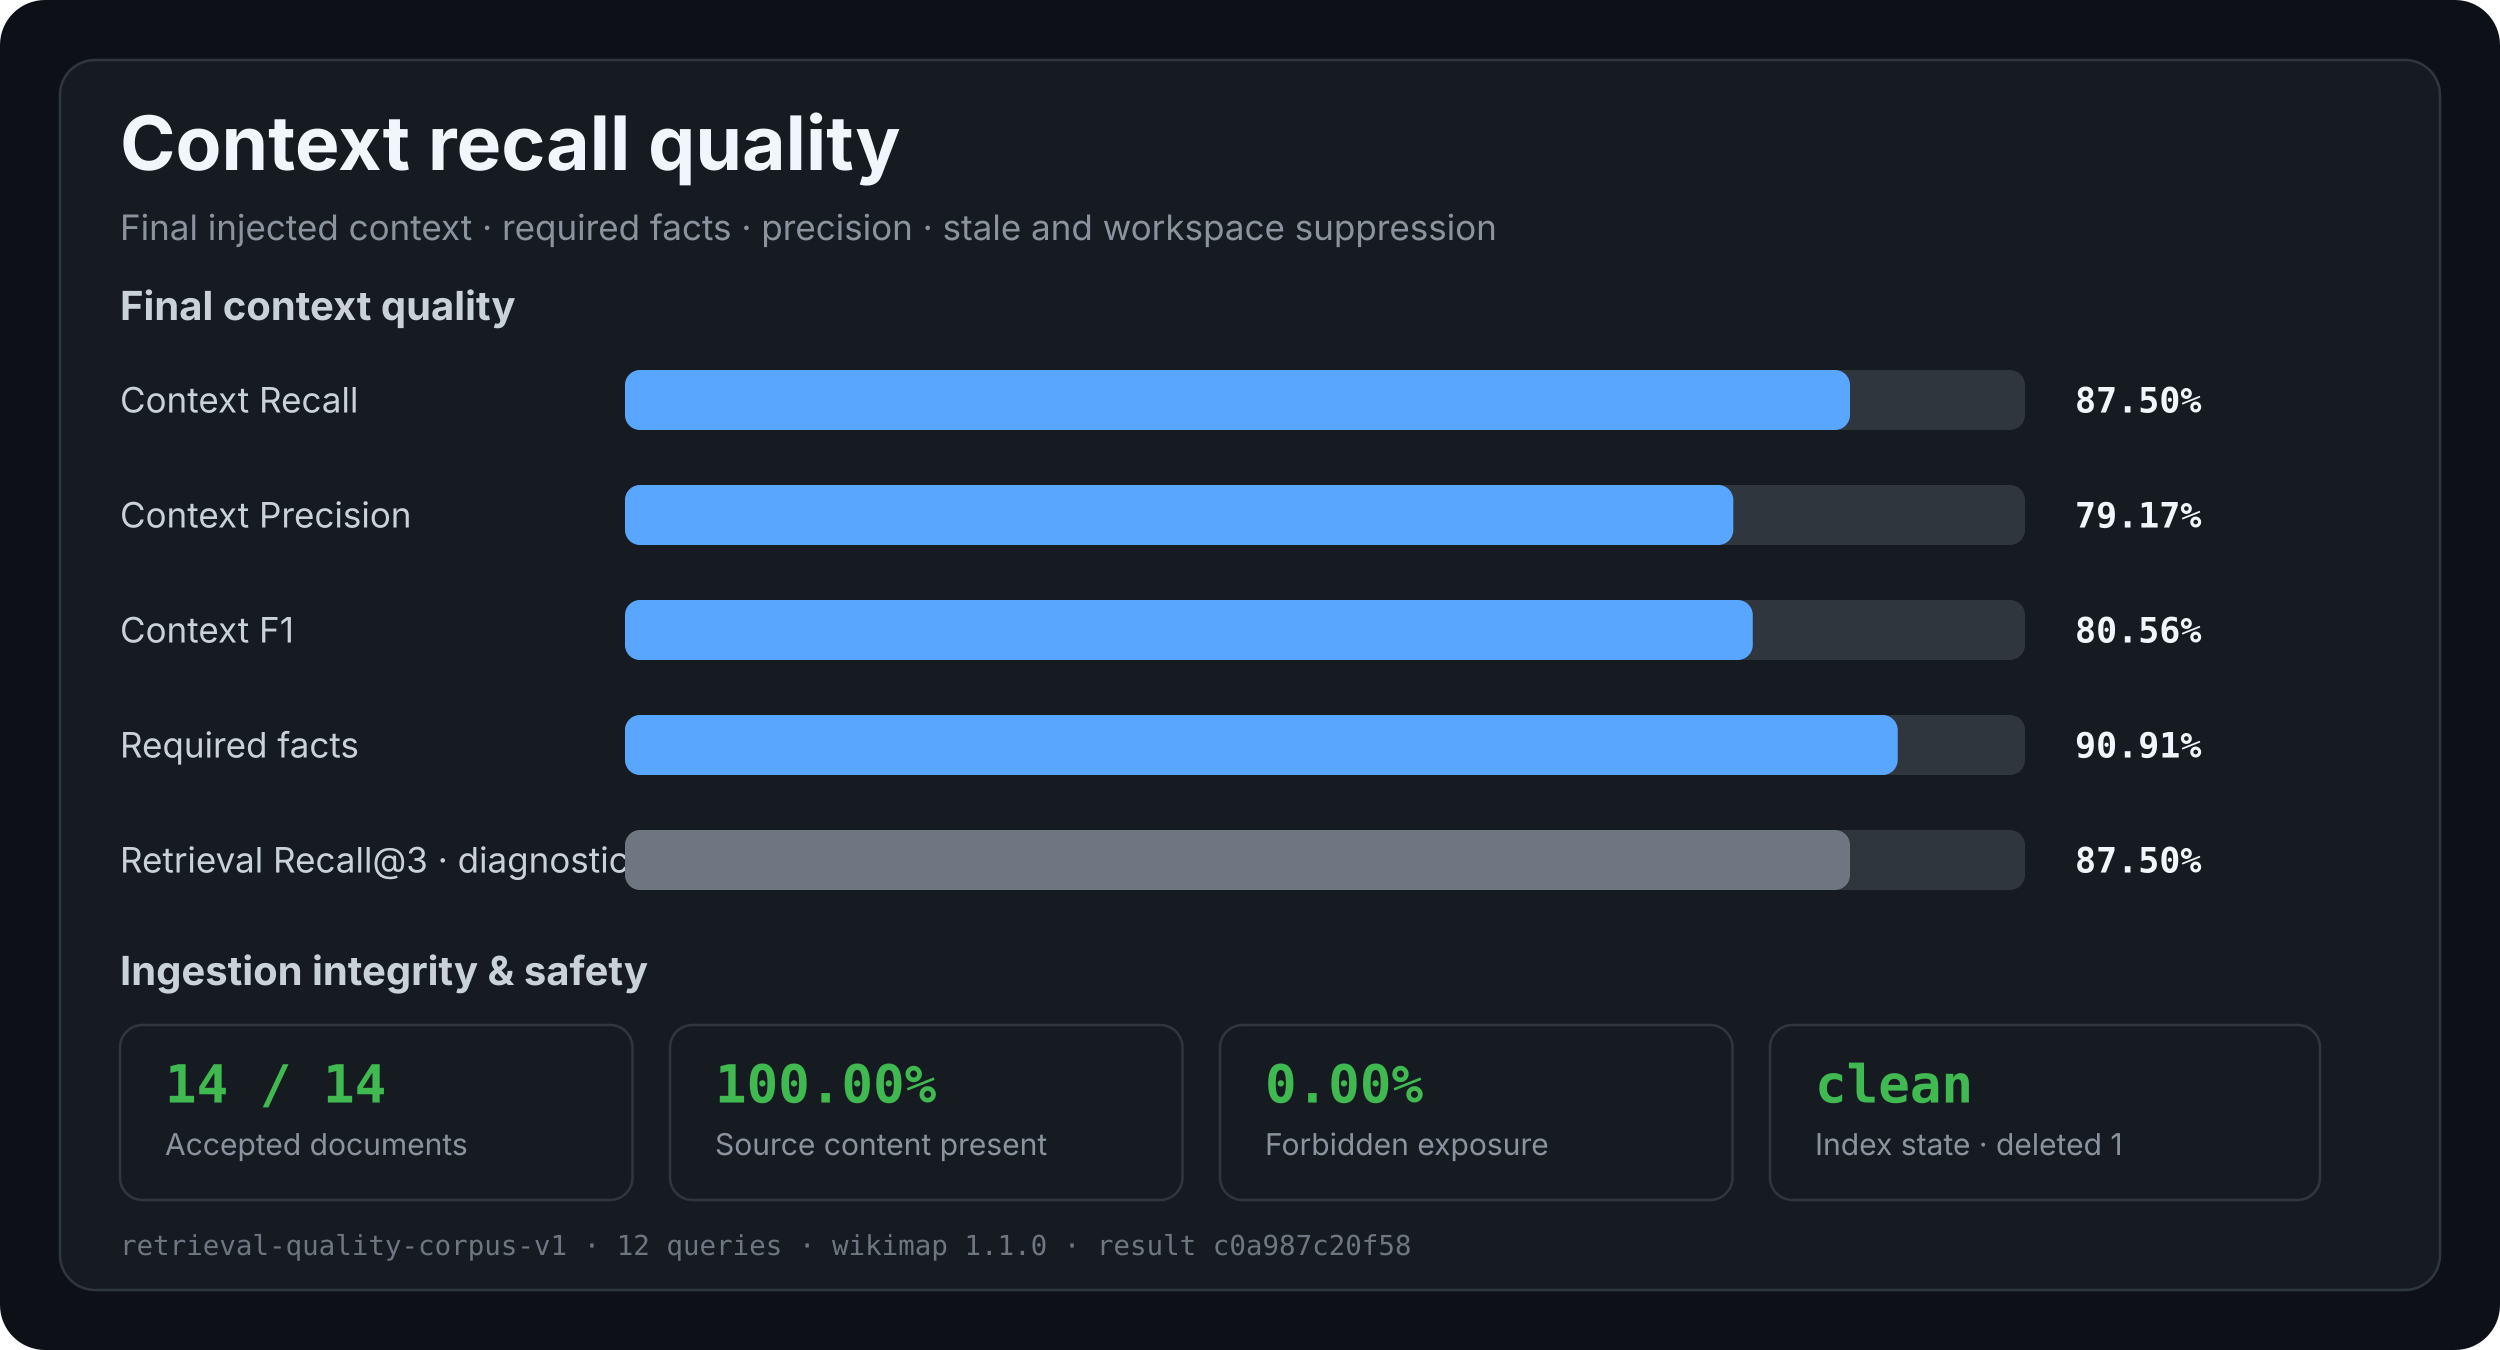
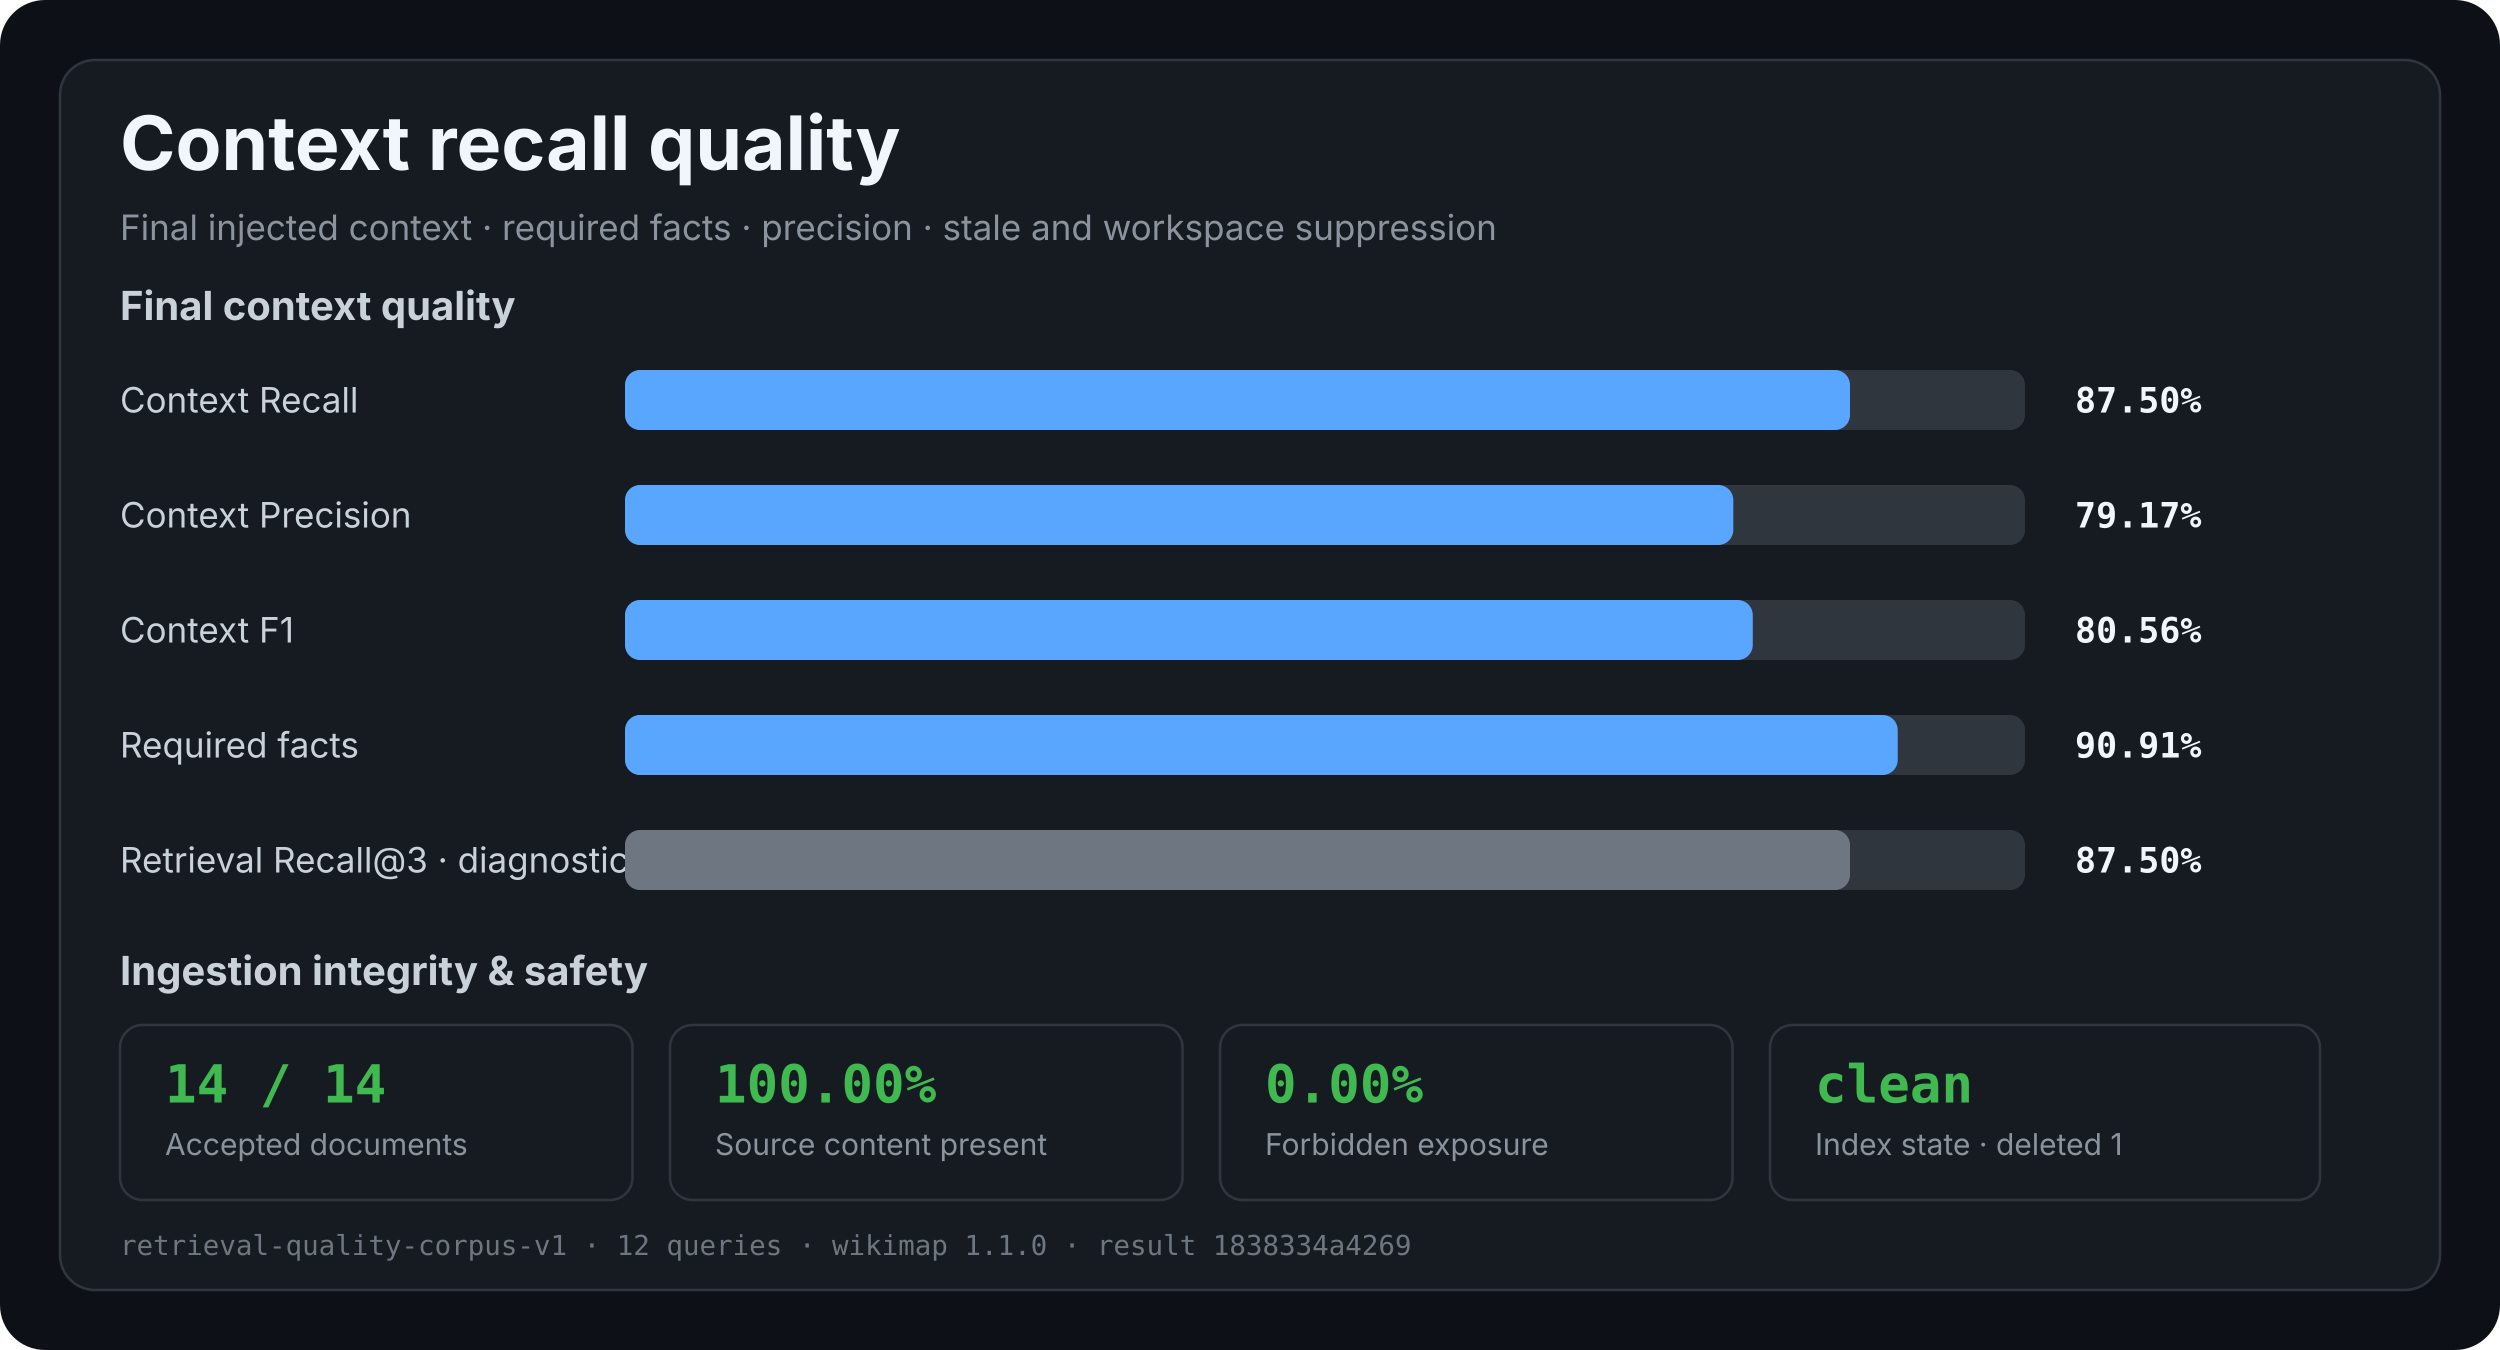
<svg xmlns="http://www.w3.org/2000/svg" width="1000" height="540" viewBox="0 0 1000 540" role="img" aria-labelledby="title desc">
  <style>
  .bg { fill: #0d1117; }
  .panel { fill: #161b22; stroke: #30363d; stroke-width: 1; }
  .title { fill: #f0f6fc; font: 700 30px -apple-system,BlinkMacSystemFont,"Segoe UI",sans-serif; }
  .subtitle { fill: #8b949e; font: 14px -apple-system,BlinkMacSystemFont,"Segoe UI",sans-serif; }
  .section { fill: #c9d1d9; font: 700 16px -apple-system,BlinkMacSystemFont,"Segoe UI",sans-serif; }
  .label { fill: #c9d1d9; font: 14px -apple-system,BlinkMacSystemFont,"Segoe UI",sans-serif; }
  .value { fill: #f0f6fc; font: 700 14px ui-monospace,SFMono-Regular,Consolas,monospace; }
  .track { fill: #30363d; }
  .bar { fill: #58a6ff; }
  .diagnostic-bar { fill: #6e7681; }
  .card-value { fill: #3fb950; font: 700 21px ui-monospace,SFMono-Regular,Consolas,monospace; }
  .card-label { fill: #8b949e; font: 12px -apple-system,BlinkMacSystemFont,"Segoe UI",sans-serif; }
  .footer { fill: #6e7681; font: 11px ui-monospace,SFMono-Regular,Consolas,monospace; }
</style>
  <rect width="1000" height="540" rx="18" class="bg" />
  <rect x="24" y="24" width="952" height="492" rx="14" class="panel" />
  <text x="48" y="68" class="title">Context recall quality</text>
  <text x="48" y="96" class="subtitle">Final injected context · required facts · precision · stale and workspace suppression</text>
  <text x="48" y="128" class="section">Final context quality</text>
  <text x="48" y="165" class="label">Context Recall</text>
  <rect x="250" y="148" width="560" height="24" rx="6" class="track" />
  <rect x="250" y="148" width="490.00" height="24" rx="6" class="bar" />
  <text x="830" y="165" class="value">87.50%</text>
  <text x="48" y="211" class="label">Context Precision</text>
  <rect x="250" y="194" width="560" height="24" rx="6" class="track" />
  <rect x="250" y="194" width="443.33" height="24" rx="6" class="bar" />
  <text x="830" y="211" class="value">79.17%</text>
  <text x="48" y="257" class="label">Context F1</text>
  <rect x="250" y="240" width="560" height="24" rx="6" class="track" />
  <rect x="250" y="240" width="451.11" height="24" rx="6" class="bar" />
  <text x="830" y="257" class="value">80.56%</text>
  <text x="48" y="303" class="label">Required facts</text>
  <rect x="250" y="286" width="560" height="24" rx="6" class="track" />
  <rect x="250" y="286" width="509.09" height="24" rx="6" class="bar" />
  <text x="830" y="303" class="value">90.91%</text>
  <text x="48" y="349" class="label">Retrieval Recall@3 · diagnostic</text>
  <rect x="250" y="332" width="560" height="24" rx="6" class="track" />
  <rect x="250" y="332" width="490.00" height="24" rx="6" class="diagnostic-bar" />
  <text x="830" y="349" class="value">87.50%</text>
  <text x="48" y="394" class="section">Ingestion integrity &amp; safety</text>
  <rect x="48" y="410" width="205" height="70" rx="9" class="panel" />
  <text x="66" y="441" class="card-value">14 / 14</text>
  <text x="66" y="462" class="card-label">Accepted documents</text>
  <rect x="268" y="410" width="205" height="70" rx="9" class="panel" />
  <text x="286" y="441" class="card-value">100.00%</text>
  <text x="286" y="462" class="card-label">Source content present</text>
  <rect x="488" y="410" width="205" height="70" rx="9" class="panel" />
  <text x="506" y="441" class="card-value">0.00%</text>
  <text x="506" y="462" class="card-label">Forbidden exposure</text>
  <rect x="708" y="410" width="220" height="70" rx="9" class="panel" />
  <text x="726" y="441" class="card-value">clean</text>
  <text x="726" y="462" class="card-label">Index state · deleted 1</text>
-   <text x="48" y="502" class="footer">retrieval-quality-corpus-v1 · 12 queries · wikimap 1.1.0 · result c0a987c20f58</text>
+   <text x="48" y="502" class="footer">retrieval-quality-corpus-v1 · 12 queries · wikimap 1.1.0 · result 1838334a4269</text>
</svg>
